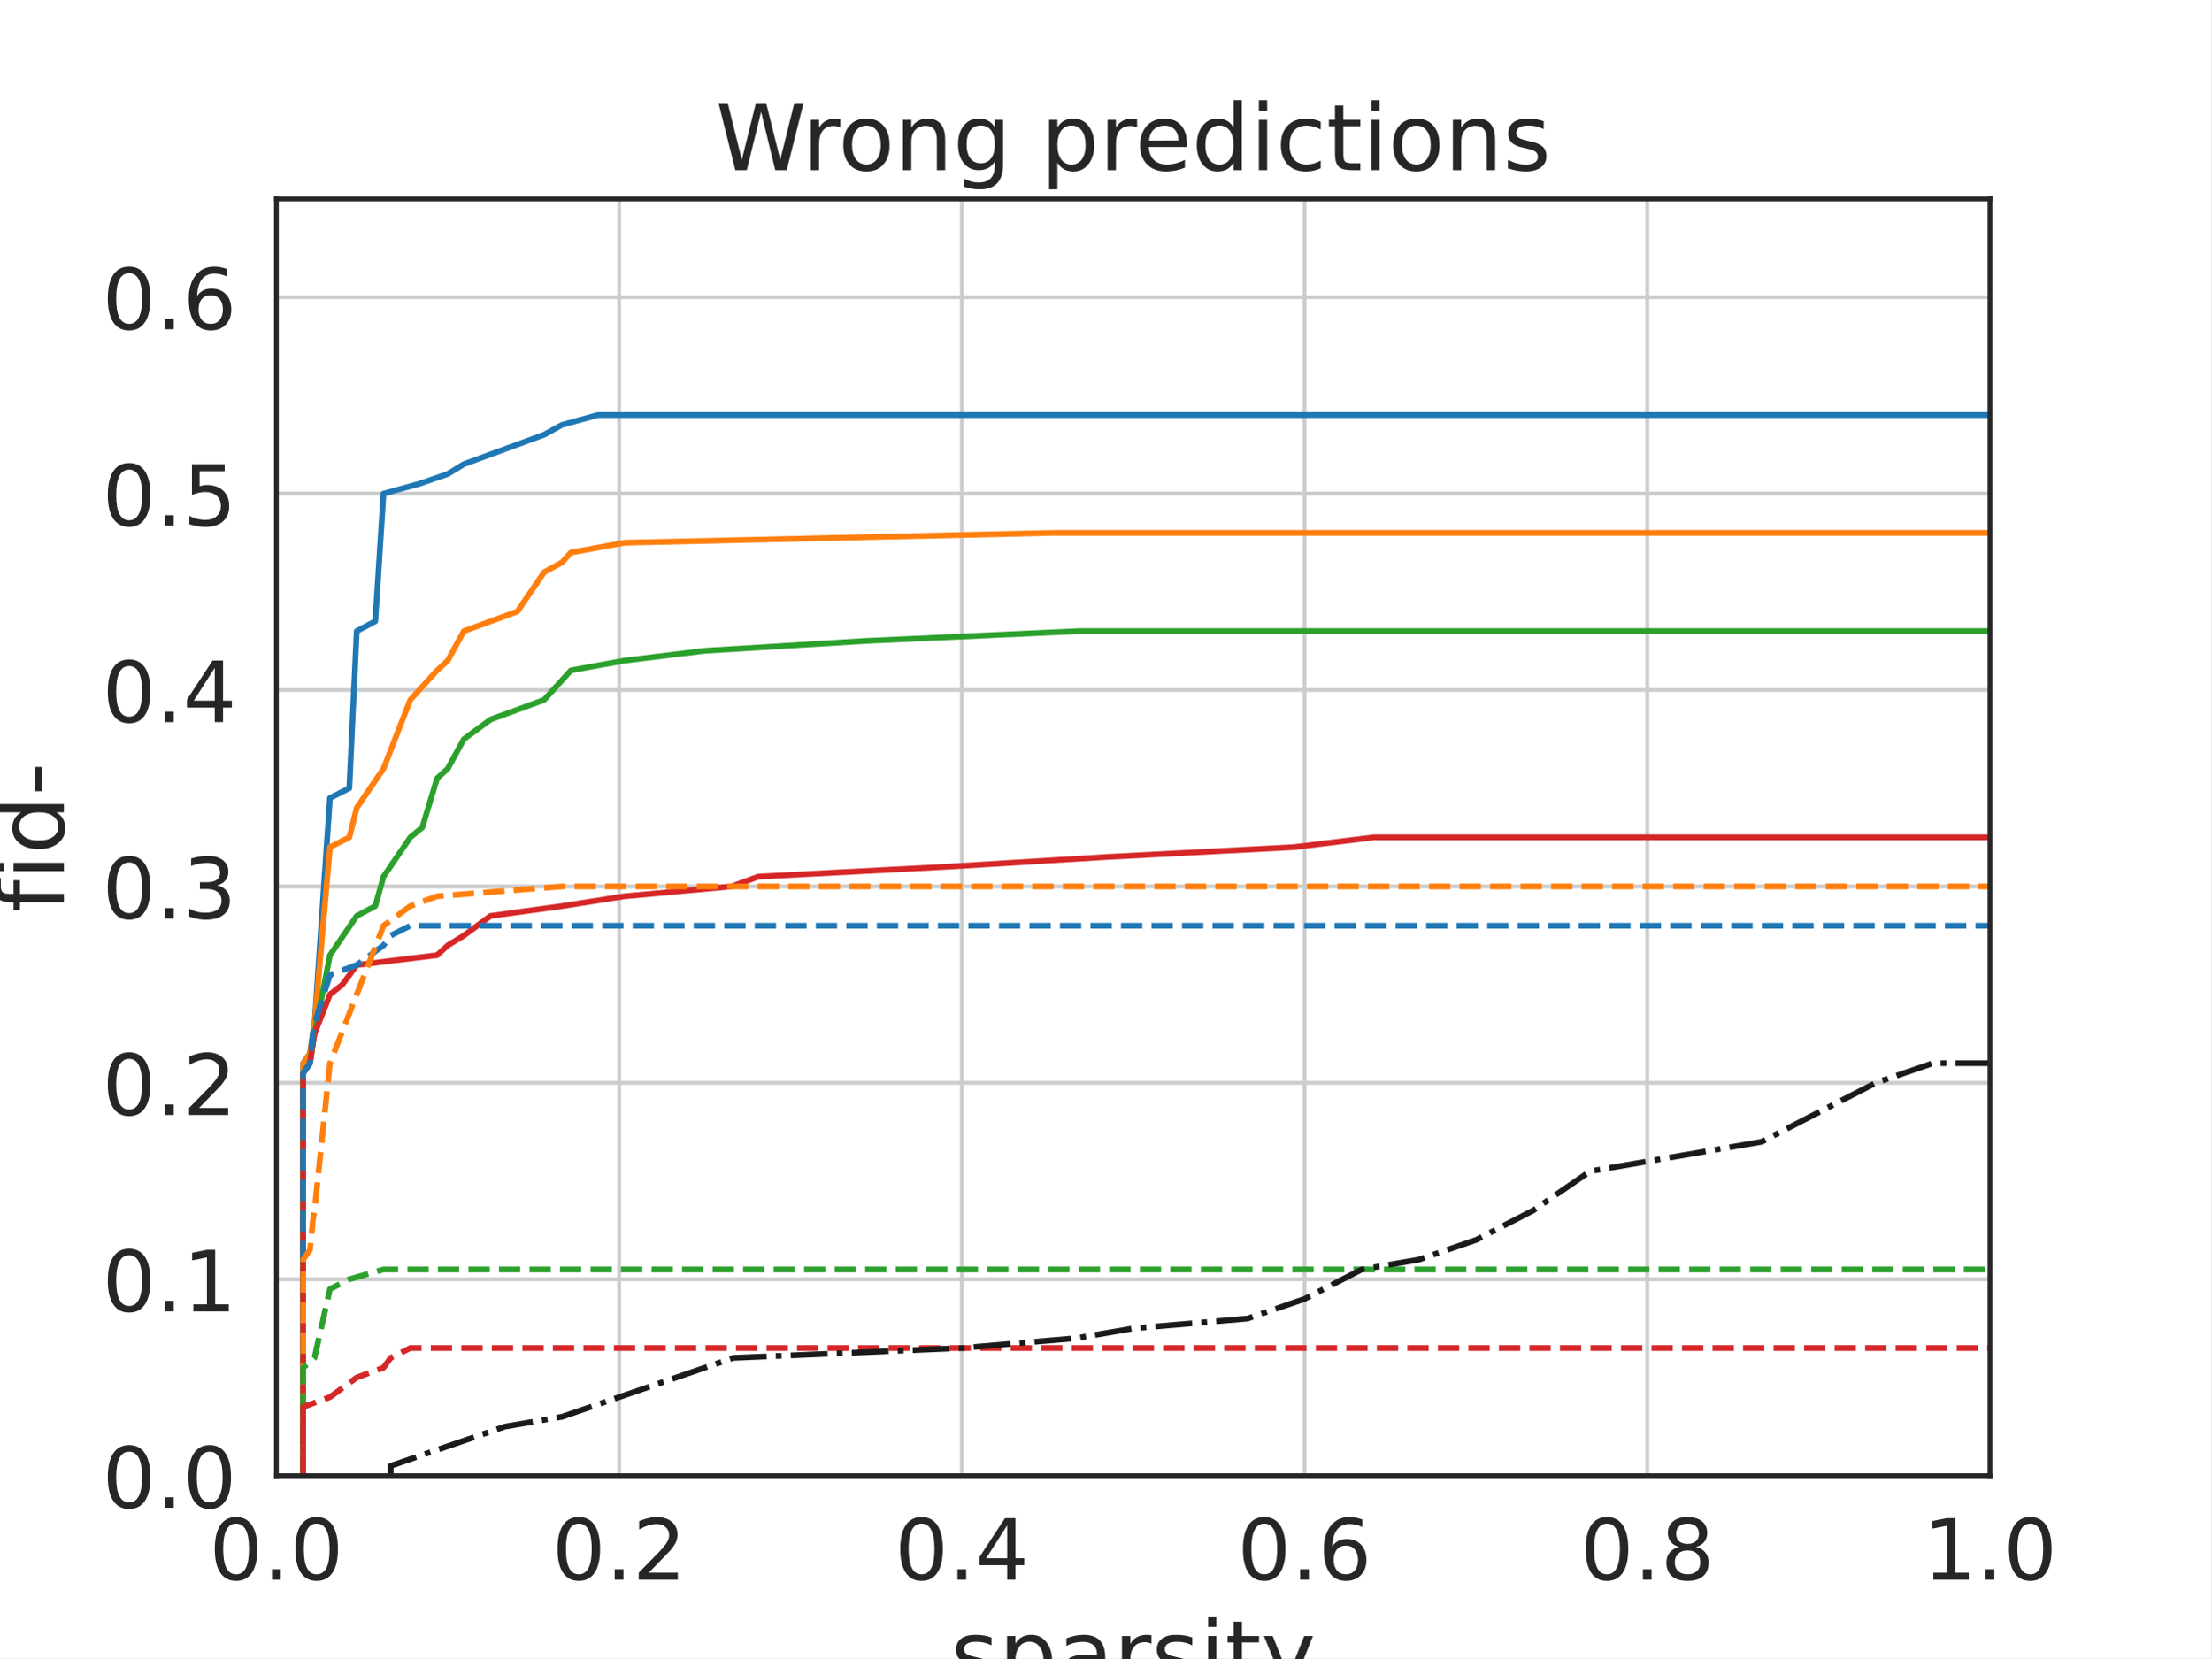
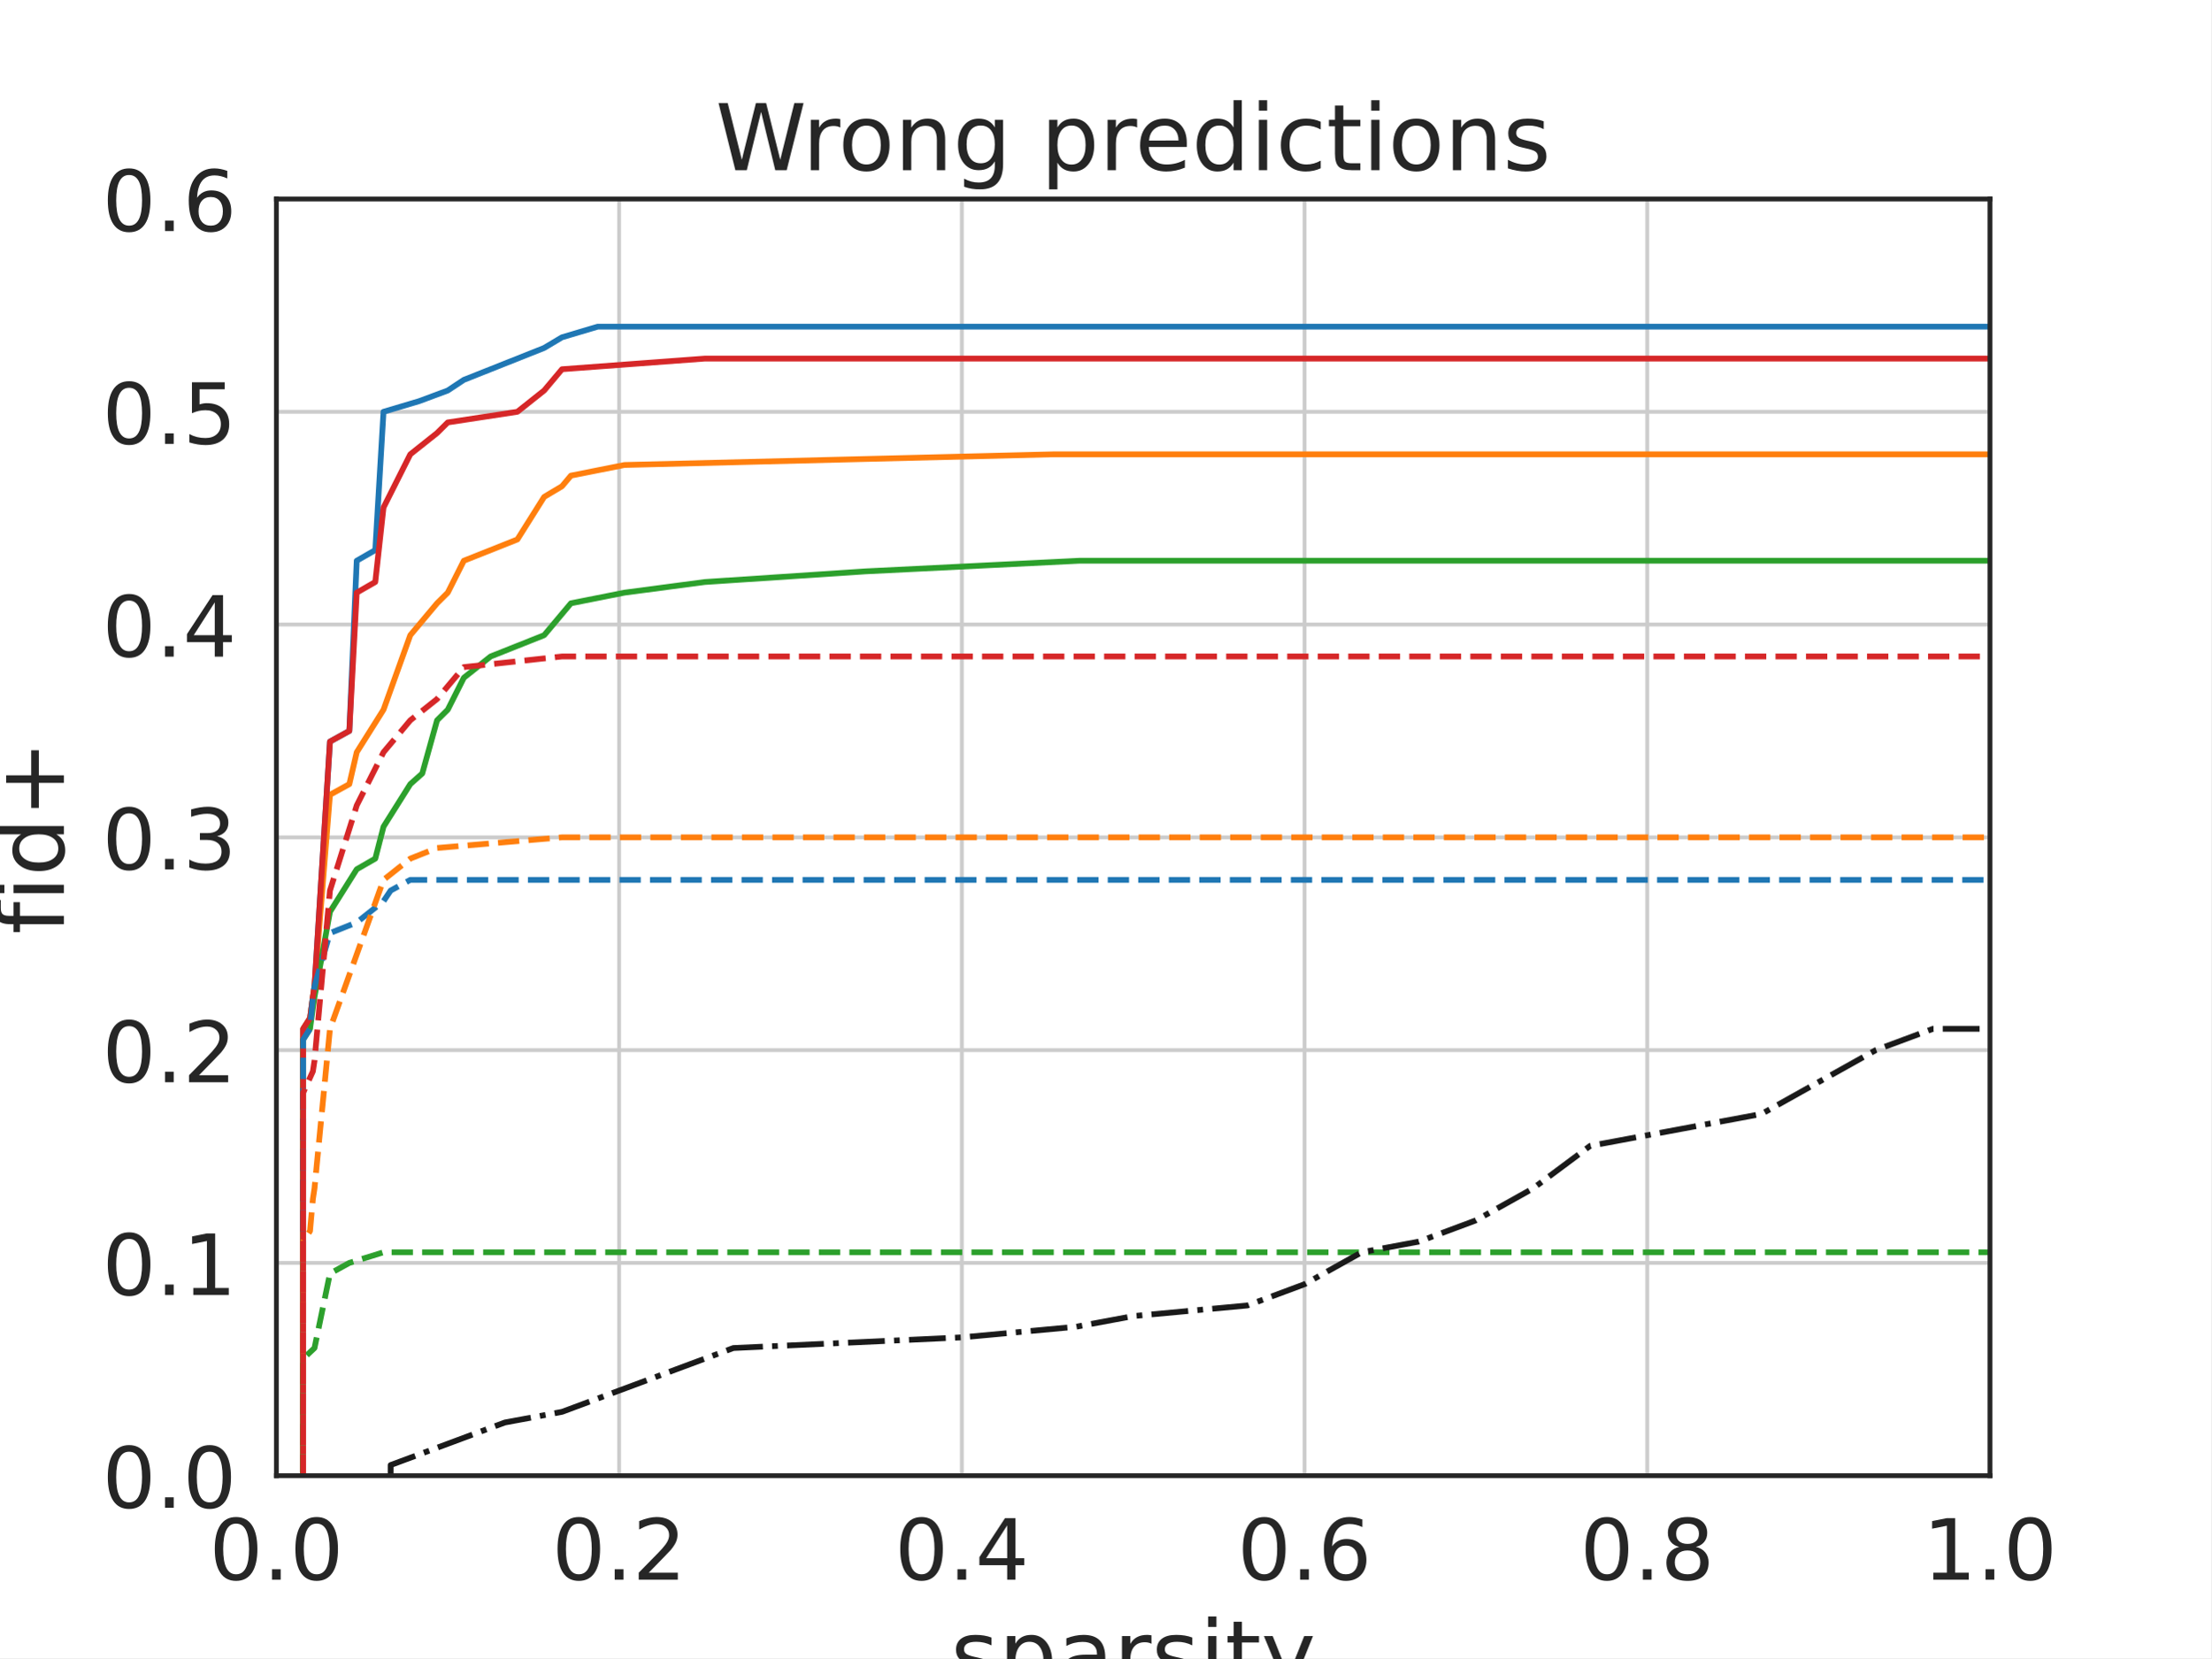
<svg xmlns="http://www.w3.org/2000/svg" xmlns:xlink="http://www.w3.org/1999/xlink" width="460.8pt" height="345.6pt" viewBox="0 0 460.8 345.6" version="1.1">
  <defs>
    <style type="text/css">*{stroke-linejoin: round; stroke-linecap: butt}</style>
  </defs>
  <g id="figure_1">
    <g id="patch_1">
      <path d="M 0 345.6  L 460.8 345.6  L 460.8 0  L 0 0  z " style="fill: #ffffff" />
    </g>
    <g id="axes_1">
      <g id="patch_2">
        <path d="M 57.6 307.584  L 414.72 307.584  L 414.72 41.472  L 57.6 41.472  z " style="fill: #ffffff" />
      </g>
      <g id="matplotlib.axis_1">
        <g id="xtick_1">
          <g id="line2d_1">
-             <path d="M 57.6 307.584  L 57.6 41.472  " clip-path="url(#pcc95018165)" style="fill: none; stroke: #cccccc; stroke-width: 0.8; stroke-linecap: round" />
+             <path d="M 57.6 307.584  L 57.6 41.472  " clip-path="url(#pa487a4d65c)" style="fill: none; stroke: #cccccc; stroke-width: 0.8; stroke-linecap: round" />
          </g>
          <g id="text_1">
            <g style="fill: #262626" transform="translate(43.60525 329.2572)scale(0.176 -0.176)">
              <defs>
                <path id="DejaVuSans-30" d="M 2034 4250  Q 1547 4250 1301 3770  Q 1056 3291 1056 2328  Q 1056 1369 1301 889  Q 1547 409 2034 409  Q 2525 409 2770 889  Q 3016 1369 3016 2328  Q 3016 3291 2770 3770  Q 2525 4250 2034 4250  z M 2034 4750  Q 2819 4750 3233 4129  Q 3647 3509 3647 2328  Q 3647 1150 3233 529  Q 2819 -91 2034 -91  Q 1250 -91 836 529  Q 422 1150 422 2328  Q 422 3509 836 4129  Q 1250 4750 2034 4750  z " transform="scale(0.015625)" />
                <path id="DejaVuSans-2e" d="M 684 794  L 1344 794  L 1344 0  L 684 0  L 684 794  z " transform="scale(0.015625)" />
              </defs>
              <use xlink:href="#DejaVuSans-30" />
              <use xlink:href="#DejaVuSans-2e" x="63.623" />
              <use xlink:href="#DejaVuSans-30" x="95.41" />
            </g>
          </g>
        </g>
        <g id="xtick_2">
          <g id="line2d_2">
-             <path d="M 129.024 307.584  L 129.024 41.472  " clip-path="url(#pcc95018165)" style="fill: none; stroke: #cccccc; stroke-width: 0.8; stroke-linecap: round" />
+             <path d="M 129.024 307.584  L 129.024 41.472  " clip-path="url(#pa487a4d65c)" style="fill: none; stroke: #cccccc; stroke-width: 0.8; stroke-linecap: round" />
          </g>
          <g id="text_2">
            <g style="fill: #262626" transform="translate(115.0293 329.2572)scale(0.176 -0.176)">
              <defs>
                <path id="DejaVuSans-32" d="M 1228 531  L 3431 531  L 3431 0  L 469 0  L 469 531  Q 828 903 1448 1529  Q 2069 2156 2228 2338  Q 2531 2678 2651 2914  Q 2772 3150 2772 3378  Q 2772 3750 2511 3984  Q 2250 4219 1831 4219  Q 1534 4219 1204 4116  Q 875 4013 500 3803  L 500 4441  Q 881 4594 1212 4672  Q 1544 4750 1819 4750  Q 2544 4750 2975 4387  Q 3406 4025 3406 3419  Q 3406 3131 3298 2873  Q 3191 2616 2906 2266  Q 2828 2175 2409 1742  Q 1991 1309 1228 531  z " transform="scale(0.015625)" />
              </defs>
              <use xlink:href="#DejaVuSans-30" />
              <use xlink:href="#DejaVuSans-2e" x="63.623" />
              <use xlink:href="#DejaVuSans-32" x="95.41" />
            </g>
          </g>
        </g>
        <g id="xtick_3">
          <g id="line2d_3">
-             <path d="M 200.448 307.584  L 200.448 41.472  " clip-path="url(#pcc95018165)" style="fill: none; stroke: #cccccc; stroke-width: 0.8; stroke-linecap: round" />
+             <path d="M 200.448 307.584  L 200.448 41.472  " clip-path="url(#pa487a4d65c)" style="fill: none; stroke: #cccccc; stroke-width: 0.8; stroke-linecap: round" />
          </g>
          <g id="text_3">
            <g style="fill: #262626" transform="translate(186.4532 329.2572)scale(0.176 -0.176)">
              <defs>
                <path id="DejaVuSans-34" d="M 2419 4116  L 825 1625  L 2419 1625  L 2419 4116  z M 2253 4666  L 3047 4666  L 3047 1625  L 3713 1625  L 3713 1100  L 3047 1100  L 3047 0  L 2419 0  L 2419 1100  L 313 1100  L 313 1709  L 2253 4666  z " transform="scale(0.015625)" />
              </defs>
              <use xlink:href="#DejaVuSans-30" />
              <use xlink:href="#DejaVuSans-2e" x="63.623" />
              <use xlink:href="#DejaVuSans-34" x="95.41" />
            </g>
          </g>
        </g>
        <g id="xtick_4">
          <g id="line2d_4">
-             <path d="M 271.872 307.584  L 271.872 41.472  " clip-path="url(#pcc95018165)" style="fill: none; stroke: #cccccc; stroke-width: 0.8; stroke-linecap: round" />
+             <path d="M 271.872 307.584  L 271.872 41.472  " clip-path="url(#pa487a4d65c)" style="fill: none; stroke: #cccccc; stroke-width: 0.8; stroke-linecap: round" />
          </g>
          <g id="text_4">
            <g style="fill: #262626" transform="translate(257.8773 329.2572)scale(0.176 -0.176)">
              <defs>
                <path id="DejaVuSans-36" d="M 2113 2584  Q 1688 2584 1439 2293  Q 1191 2003 1191 1497  Q 1191 994 1439 701  Q 1688 409 2113 409  Q 2538 409 2786 701  Q 3034 994 3034 1497  Q 3034 2003 2786 2293  Q 2538 2584 2113 2584  z M 3366 4563  L 3366 3988  Q 3128 4100 2886 4159  Q 2644 4219 2406 4219  Q 1781 4219 1451 3797  Q 1122 3375 1075 2522  Q 1259 2794 1537 2939  Q 1816 3084 2150 3084  Q 2853 3084 3261 2657  Q 3669 2231 3669 1497  Q 3669 778 3244 343  Q 2819 -91 2113 -91  Q 1303 -91 875 529  Q 447 1150 447 2328  Q 447 3434 972 4092  Q 1497 4750 2381 4750  Q 2619 4750 2861 4703  Q 3103 4656 3366 4563  z " transform="scale(0.015625)" />
              </defs>
              <use xlink:href="#DejaVuSans-30" />
              <use xlink:href="#DejaVuSans-2e" x="63.623" />
              <use xlink:href="#DejaVuSans-36" x="95.41" />
            </g>
          </g>
        </g>
        <g id="xtick_5">
          <g id="line2d_5">
-             <path d="M 343.296 307.584  L 343.296 41.472  " clip-path="url(#pcc95018165)" style="fill: none; stroke: #cccccc; stroke-width: 0.8; stroke-linecap: round" />
+             <path d="M 343.296 307.584  L 343.296 41.472  " clip-path="url(#pa487a4d65c)" style="fill: none; stroke: #cccccc; stroke-width: 0.8; stroke-linecap: round" />
          </g>
          <g id="text_5">
            <g style="fill: #262626" transform="translate(329.3012 329.2572)scale(0.176 -0.176)">
              <defs>
                <path id="DejaVuSans-38" d="M 2034 2216  Q 1584 2216 1326 1975  Q 1069 1734 1069 1313  Q 1069 891 1326 650  Q 1584 409 2034 409  Q 2484 409 2743 651  Q 3003 894 3003 1313  Q 3003 1734 2745 1975  Q 2488 2216 2034 2216  z M 1403 2484  Q 997 2584 770 2862  Q 544 3141 544 3541  Q 544 4100 942 4425  Q 1341 4750 2034 4750  Q 2731 4750 3128 4425  Q 3525 4100 3525 3541  Q 3525 3141 3298 2862  Q 3072 2584 2669 2484  Q 3125 2378 3379 2068  Q 3634 1759 3634 1313  Q 3634 634 3220 271  Q 2806 -91 2034 -91  Q 1263 -91 848 271  Q 434 634 434 1313  Q 434 1759 690 2068  Q 947 2378 1403 2484  z M 1172 3481  Q 1172 3119 1398 2916  Q 1625 2713 2034 2713  Q 2441 2713 2670 2916  Q 2900 3119 2900 3481  Q 2900 3844 2670 4047  Q 2441 4250 2034 4250  Q 1625 4250 1398 4047  Q 1172 3844 1172 3481  z " transform="scale(0.015625)" />
              </defs>
              <use xlink:href="#DejaVuSans-30" />
              <use xlink:href="#DejaVuSans-2e" x="63.623" />
              <use xlink:href="#DejaVuSans-38" x="95.41" />
            </g>
          </g>
        </g>
        <g id="xtick_6">
          <g id="line2d_6">
-             <path d="M 414.72 307.584  L 414.72 41.472  " clip-path="url(#pcc95018165)" style="fill: none; stroke: #cccccc; stroke-width: 0.8; stroke-linecap: round" />
+             <path d="M 414.72 307.584  L 414.72 41.472  " clip-path="url(#pa487a4d65c)" style="fill: none; stroke: #cccccc; stroke-width: 0.8; stroke-linecap: round" />
          </g>
          <g id="text_6">
            <g style="fill: #262626" transform="translate(400.7253 329.2572)scale(0.176 -0.176)">
              <defs>
                <path id="DejaVuSans-31" d="M 794 531  L 1825 531  L 1825 4091  L 703 3866  L 703 4441  L 1819 4666  L 2450 4666  L 2450 531  L 3481 531  L 3481 0  L 794 0  L 794 531  z " transform="scale(0.015625)" />
              </defs>
              <use xlink:href="#DejaVuSans-31" />
              <use xlink:href="#DejaVuSans-2e" x="63.623" />
              <use xlink:href="#DejaVuSans-30" x="95.41" />
            </g>
          </g>
        </g>
        <g id="text_7">
          <g style="fill: #262626" transform="translate(198.1215 351.5065)scale(0.192 -0.192)">
            <defs>
              <path id="DejaVuSans-73" d="M 2834 3397  L 2834 2853  Q 2591 2978 2328 3040  Q 2066 3103 1784 3103  Q 1356 3103 1142 2972  Q 928 2841 928 2578  Q 928 2378 1081 2264  Q 1234 2150 1697 2047  L 1894 2003  Q 2506 1872 2764 1633  Q 3022 1394 3022 966  Q 3022 478 2636 193  Q 2250 -91 1575 -91  Q 1294 -91 989 -36  Q 684 19 347 128  L 347 722  Q 666 556 975 473  Q 1284 391 1588 391  Q 1994 391 2212 530  Q 2431 669 2431 922  Q 2431 1156 2273 1281  Q 2116 1406 1581 1522  L 1381 1569  Q 847 1681 609 1914  Q 372 2147 372 2553  Q 372 3047 722 3315  Q 1072 3584 1716 3584  Q 2034 3584 2315 3537  Q 2597 3491 2834 3397  z " transform="scale(0.015625)" />
              <path id="DejaVuSans-70" d="M 1159 525  L 1159 -1331  L 581 -1331  L 581 3500  L 1159 3500  L 1159 2969  Q 1341 3281 1617 3432  Q 1894 3584 2278 3584  Q 2916 3584 3314 3078  Q 3713 2572 3713 1747  Q 3713 922 3314 415  Q 2916 -91 2278 -91  Q 1894 -91 1617 61  Q 1341 213 1159 525  z M 3116 1747  Q 3116 2381 2855 2742  Q 2594 3103 2138 3103  Q 1681 3103 1420 2742  Q 1159 2381 1159 1747  Q 1159 1113 1420 752  Q 1681 391 2138 391  Q 2594 391 2855 752  Q 3116 1113 3116 1747  z " transform="scale(0.015625)" />
              <path id="DejaVuSans-61" d="M 2194 1759  Q 1497 1759 1228 1600  Q 959 1441 959 1056  Q 959 750 1161 570  Q 1363 391 1709 391  Q 2188 391 2477 730  Q 2766 1069 2766 1631  L 2766 1759  L 2194 1759  z M 3341 1997  L 3341 0  L 2766 0  L 2766 531  Q 2569 213 2275 61  Q 1981 -91 1556 -91  Q 1019 -91 701 211  Q 384 513 384 1019  Q 384 1609 779 1909  Q 1175 2209 1959 2209  L 2766 2209  L 2766 2266  Q 2766 2663 2505 2880  Q 2244 3097 1772 3097  Q 1472 3097 1187 3025  Q 903 2953 641 2809  L 641 3341  Q 956 3463 1253 3523  Q 1550 3584 1831 3584  Q 2591 3584 2966 3190  Q 3341 2797 3341 1997  z " transform="scale(0.015625)" />
              <path id="DejaVuSans-72" d="M 2631 2963  Q 2534 3019 2420 3045  Q 2306 3072 2169 3072  Q 1681 3072 1420 2755  Q 1159 2438 1159 1844  L 1159 0  L 581 0  L 581 3500  L 1159 3500  L 1159 2956  Q 1341 3275 1631 3429  Q 1922 3584 2338 3584  Q 2397 3584 2469 3576  Q 2541 3569 2628 3553  L 2631 2963  z " transform="scale(0.015625)" />
              <path id="DejaVuSans-69" d="M 603 3500  L 1178 3500  L 1178 0  L 603 0  L 603 3500  z M 603 4863  L 1178 4863  L 1178 4134  L 603 4134  L 603 4863  z " transform="scale(0.015625)" />
              <path id="DejaVuSans-74" d="M 1172 4494  L 1172 3500  L 2356 3500  L 2356 3053  L 1172 3053  L 1172 1153  Q 1172 725 1289 603  Q 1406 481 1766 481  L 2356 481  L 2356 0  L 1766 0  Q 1100 0 847 248  Q 594 497 594 1153  L 594 3053  L 172 3053  L 172 3500  L 594 3500  L 594 4494  L 1172 4494  z " transform="scale(0.015625)" />
              <path id="DejaVuSans-79" d="M 2059 -325  Q 1816 -950 1584 -1140  Q 1353 -1331 966 -1331  L 506 -1331  L 506 -850  L 844 -850  Q 1081 -850 1212 -737  Q 1344 -625 1503 -206  L 1606 56  L 191 3500  L 800 3500  L 1894 763  L 2988 3500  L 3597 3500  L 2059 -325  z " transform="scale(0.015625)" />
            </defs>
            <use xlink:href="#DejaVuSans-73" />
            <use xlink:href="#DejaVuSans-70" x="52.1" />
            <use xlink:href="#DejaVuSans-61" x="115.576" />
            <use xlink:href="#DejaVuSans-72" x="176.855" />
            <use xlink:href="#DejaVuSans-73" x="217.969" />
            <use xlink:href="#DejaVuSans-69" x="270.068" />
            <use xlink:href="#DejaVuSans-74" x="297.852" />
            <use xlink:href="#DejaVuSans-79" x="337.061" />
          </g>
        </g>
      </g>
      <g id="matplotlib.axis_2">
        <g id="ytick_1">
          <g id="line2d_7">
-             <path d="M 57.6 307.584  L 414.72 307.584  " clip-path="url(#pcc95018165)" style="fill: none; stroke: #cccccc; stroke-width: 0.8; stroke-linecap: round" />
+             <path d="M 57.6 307.584  L 414.72 307.584  " clip-path="url(#pa487a4d65c)" style="fill: none; stroke: #cccccc; stroke-width: 0.8; stroke-linecap: round" />
          </g>
          <g id="text_8">
            <g style="fill: #262626" transform="translate(21.3105 314.2706)scale(0.176 -0.176)">
              <use xlink:href="#DejaVuSans-30" />
              <use xlink:href="#DejaVuSans-2e" x="63.623" />
              <use xlink:href="#DejaVuSans-30" x="95.41" />
            </g>
          </g>
        </g>
        <g id="ytick_2">
          <g id="line2d_8">
-             <path d="M 57.6 266.644  L 414.72 266.644  " clip-path="url(#pcc95018165)" style="fill: none; stroke: #cccccc; stroke-width: 0.8; stroke-linecap: round" />
+             <path d="M 57.6 263.232  L 414.72 263.232  " clip-path="url(#pa487a4d65c)" style="fill: none; stroke: #cccccc; stroke-width: 0.8; stroke-linecap: round" />
          </g>
          <g id="text_9">
-             <g style="fill: #262626" transform="translate(21.3105 273.3303)scale(0.176 -0.176)">
+             <g style="fill: #262626" transform="translate(21.3105 269.9186)scale(0.176 -0.176)">
              <use xlink:href="#DejaVuSans-30" />
              <use xlink:href="#DejaVuSans-2e" x="63.623" />
              <use xlink:href="#DejaVuSans-31" x="95.41" />
            </g>
          </g>
        </g>
        <g id="ytick_3">
          <g id="line2d_9">
-             <path d="M 57.6 225.703  L 414.72 225.703  " clip-path="url(#pcc95018165)" style="fill: none; stroke: #cccccc; stroke-width: 0.8; stroke-linecap: round" />
+             <path d="M 57.6 218.88  L 414.72 218.88  " clip-path="url(#pa487a4d65c)" style="fill: none; stroke: #cccccc; stroke-width: 0.8; stroke-linecap: round" />
          </g>
          <g id="text_10">
-             <g style="fill: #262626" transform="translate(21.3105 232.39)scale(0.176 -0.176)">
+             <g style="fill: #262626" transform="translate(21.3105 225.5666)scale(0.176 -0.176)">
              <use xlink:href="#DejaVuSans-30" />
              <use xlink:href="#DejaVuSans-2e" x="63.623" />
              <use xlink:href="#DejaVuSans-32" x="95.41" />
            </g>
          </g>
        </g>
        <g id="ytick_4">
          <g id="line2d_10">
-             <path d="M 57.6 184.763  L 414.72 184.763  " clip-path="url(#pcc95018165)" style="fill: none; stroke: #cccccc; stroke-width: 0.8; stroke-linecap: round" />
+             <path d="M 57.6 174.528  L 414.72 174.528  " clip-path="url(#pa487a4d65c)" style="fill: none; stroke: #cccccc; stroke-width: 0.8; stroke-linecap: round" />
          </g>
          <g id="text_11">
-             <g style="fill: #262626" transform="translate(21.3105 191.4497)scale(0.176 -0.176)">
+             <g style="fill: #262626" transform="translate(21.3105 181.2146)scale(0.176 -0.176)">
              <defs>
                <path id="DejaVuSans-33" d="M 2597 2516  Q 3050 2419 3304 2112  Q 3559 1806 3559 1356  Q 3559 666 3084 287  Q 2609 -91 1734 -91  Q 1441 -91 1130 -33  Q 819 25 488 141  L 488 750  Q 750 597 1062 519  Q 1375 441 1716 441  Q 2309 441 2620 675  Q 2931 909 2931 1356  Q 2931 1769 2642 2001  Q 2353 2234 1838 2234  L 1294 2234  L 1294 2753  L 1863 2753  Q 2328 2753 2575 2939  Q 2822 3125 2822 3475  Q 2822 3834 2567 4026  Q 2313 4219 1838 4219  Q 1578 4219 1281 4162  Q 984 4106 628 3988  L 628 4550  Q 988 4650 1302 4700  Q 1616 4750 1894 4750  Q 2613 4750 3031 4423  Q 3450 4097 3450 3541  Q 3450 3153 3228 2886  Q 3006 2619 2597 2516  z " transform="scale(0.015625)" />
              </defs>
              <use xlink:href="#DejaVuSans-30" />
              <use xlink:href="#DejaVuSans-2e" x="63.623" />
              <use xlink:href="#DejaVuSans-33" x="95.41" />
            </g>
          </g>
        </g>
        <g id="ytick_5">
          <g id="line2d_11">
-             <path d="M 57.6 143.823  L 414.72 143.823  " clip-path="url(#pcc95018165)" style="fill: none; stroke: #cccccc; stroke-width: 0.8; stroke-linecap: round" />
+             <path d="M 57.6 130.176  L 414.72 130.176  " clip-path="url(#pa487a4d65c)" style="fill: none; stroke: #cccccc; stroke-width: 0.8; stroke-linecap: round" />
          </g>
          <g id="text_12">
-             <g style="fill: #262626" transform="translate(21.3105 150.5094)scale(0.176 -0.176)">
+             <g style="fill: #262626" transform="translate(21.3105 136.8626)scale(0.176 -0.176)">
              <use xlink:href="#DejaVuSans-30" />
              <use xlink:href="#DejaVuSans-2e" x="63.623" />
              <use xlink:href="#DejaVuSans-34" x="95.41" />
            </g>
          </g>
        </g>
        <g id="ytick_6">
          <g id="line2d_12">
-             <path d="M 57.6 102.882  L 414.72 102.882  " clip-path="url(#pcc95018165)" style="fill: none; stroke: #cccccc; stroke-width: 0.8; stroke-linecap: round" />
+             <path d="M 57.6 85.824  L 414.72 85.824  " clip-path="url(#pa487a4d65c)" style="fill: none; stroke: #cccccc; stroke-width: 0.8; stroke-linecap: round" />
          </g>
          <g id="text_13">
-             <g style="fill: #262626" transform="translate(21.3105 109.5691)scale(0.176 -0.176)">
+             <g style="fill: #262626" transform="translate(21.3105 92.51063)scale(0.176 -0.176)">
              <defs>
                <path id="DejaVuSans-35" d="M 691 4666  L 3169 4666  L 3169 4134  L 1269 4134  L 1269 2991  Q 1406 3038 1543 3061  Q 1681 3084 1819 3084  Q 2600 3084 3056 2656  Q 3513 2228 3513 1497  Q 3513 744 3044 326  Q 2575 -91 1722 -91  Q 1428 -91 1123 -41  Q 819 9 494 109  L 494 744  Q 775 591 1075 516  Q 1375 441 1709 441  Q 2250 441 2565 725  Q 2881 1009 2881 1497  Q 2881 1984 2565 2268  Q 2250 2553 1709 2553  Q 1456 2553 1204 2497  Q 953 2441 691 2322  L 691 4666  z " transform="scale(0.015625)" />
              </defs>
              <use xlink:href="#DejaVuSans-30" />
              <use xlink:href="#DejaVuSans-2e" x="63.623" />
              <use xlink:href="#DejaVuSans-35" x="95.41" />
            </g>
          </g>
        </g>
        <g id="ytick_7">
          <g id="line2d_13">
-             <path d="M 57.6 61.942  L 414.72 61.942  " clip-path="url(#pcc95018165)" style="fill: none; stroke: #cccccc; stroke-width: 0.8; stroke-linecap: round" />
+             <path d="M 57.6 41.472  L 414.72 41.472  " clip-path="url(#pa487a4d65c)" style="fill: none; stroke: #cccccc; stroke-width: 0.8; stroke-linecap: round" />
          </g>
          <g id="text_14">
-             <g style="fill: #262626" transform="translate(21.3105 68.62878)scale(0.176 -0.176)">
+             <g style="fill: #262626" transform="translate(21.3105 48.15863)scale(0.176 -0.176)">
              <use xlink:href="#DejaVuSans-30" />
              <use xlink:href="#DejaVuSans-2e" x="63.623" />
              <use xlink:href="#DejaVuSans-36" x="95.41" />
            </g>
          </g>
        </g>
        <g id="text_15">
-           <g style="fill: #262626" transform="translate(13.3175 190.1325)rotate(-90)scale(0.192 -0.192)">
+           <g style="fill: #262626" transform="translate(13.3175 194.7135)rotate(-90)scale(0.192 -0.192)">
            <defs>
              <path id="DejaVuSans-66" d="M 2375 4863  L 2375 4384  L 1825 4384  Q 1516 4384 1395 4259  Q 1275 4134 1275 3809  L 1275 3500  L 2222 3500  L 2222 3053  L 1275 3053  L 1275 0  L 697 0  L 697 3053  L 147 3053  L 147 3500  L 697 3500  L 697 3744  Q 697 4328 969 4595  Q 1241 4863 1831 4863  L 2375 4863  z " transform="scale(0.015625)" />
              <path id="DejaVuSans-64" d="M 2906 2969  L 2906 4863  L 3481 4863  L 3481 0  L 2906 0  L 2906 525  Q 2725 213 2448 61  Q 2172 -91 1784 -91  Q 1150 -91 751 415  Q 353 922 353 1747  Q 353 2572 751 3078  Q 1150 3584 1784 3584  Q 2172 3584 2448 3432  Q 2725 3281 2906 2969  z M 947 1747  Q 947 1113 1208 752  Q 1469 391 1925 391  Q 2381 391 2643 752  Q 2906 1113 2906 1747  Q 2906 2381 2643 2742  Q 2381 3103 1925 3103  Q 1469 3103 1208 2742  Q 947 2381 947 1747  z " transform="scale(0.015625)" />
-               <path id="DejaVuSans-2d" d="M 313 2009  L 1997 2009  L 1997 1497  L 313 1497  L 313 2009  z " transform="scale(0.015625)" />
+               <path id="DejaVuSans-2b" d="M 2944 4013  L 2944 2272  L 4684 2272  L 4684 1741  L 2944 1741  L 2944 0  L 2419 0  L 2419 1741  L 678 1741  L 678 2272  L 2419 2272  L 2419 4013  L 2944 4013  z " transform="scale(0.015625)" />
            </defs>
            <use xlink:href="#DejaVuSans-66" />
            <use xlink:href="#DejaVuSans-69" x="35.205" />
            <use xlink:href="#DejaVuSans-64" x="62.988" />
-             <use xlink:href="#DejaVuSans-2d" x="126.465" />
+             <use xlink:href="#DejaVuSans-2b" x="126.465" />
          </g>
        </g>
      </g>
      <g id="line2d_14">
-         <path d="M 63.176 307.584  L 63.18 221.609  L 64.602 219.562  L 65.198 215.468  L 65.536 213.421  L 68.76 166.34  L 72.797 164.293  L 74.34 131.541  L 78.203 129.494  L 79.92 102.882  L 87.36 100.835  L 93.312 98.788  L 96.66 96.741  L 102.24 94.694  L 107.82 92.647  L 113.4 90.6  L 117.12 88.553  L 124.56 86.506  L 414.72 86.506  " clip-path="url(#pcc95018165)" style="fill: none; stroke: #1f77b4; stroke-width: 1.2; stroke-linecap: round" />
+         <path d="M 63.176 307.584  L 63.18 214.445  L 64.602 212.227  L 65.198 207.792  L 65.536 205.574  L 68.76 154.57  L 72.797 152.352  L 74.34 116.87  L 78.203 114.653  L 79.92 85.824  L 87.36 83.606  L 93.312 81.389  L 96.66 79.171  L 102.24 76.954  L 107.82 74.736  L 113.4 72.518  L 117.12 70.301  L 124.56 68.083  L 414.72 68.083  " clip-path="url(#pa487a4d65c)" style="fill: none; stroke: #1f77b4; stroke-width: 1.2; stroke-linecap: round" />
      </g>
      <g id="line2d_15">
-         <path d="M 63.176 307.584  L 63.18 221.609  L 64.602 219.562  L 65.198 215.468  L 65.536 213.421  L 68.76 176.575  L 72.797 174.528  L 74.34 168.387  L 79.92 160.199  L 85.5 145.87  L 91.08 139.729  L 93.312 137.682  L 96.66 131.541  L 107.82 127.447  L 113.4 119.259  L 117.12 117.212  L 118.98 115.165  L 130.14 113.118  L 219.42 111.071  L 414.72 111.071  " clip-path="url(#pcc95018165)" style="fill: none; stroke: #ff7f0e; stroke-width: 1.2; stroke-linecap: round" />
+         <path d="M 63.176 307.584  L 63.18 214.445  L 64.602 212.227  L 65.198 207.792  L 65.536 205.574  L 68.76 165.658  L 72.797 163.44  L 74.34 156.787  L 79.92 147.917  L 85.5 132.394  L 91.08 125.741  L 93.312 123.523  L 96.66 116.87  L 107.82 112.435  L 113.4 103.565  L 117.12 101.347  L 118.98 99.13  L 130.14 96.912  L 219.42 94.694  L 414.72 94.694  " clip-path="url(#pa487a4d65c)" style="fill: none; stroke: #ff7f0e; stroke-width: 1.2; stroke-linecap: round" />
      </g>
      <g id="line2d_16">
-         <path d="M 63.176 307.584  L 63.18 223.656  L 64.602 221.609  L 65.198 217.515  L 65.536 215.468  L 68.76 199.092  L 74.34 190.904  L 78.203 188.857  L 79.92 182.716  L 85.5 174.528  L 87.993 172.481  L 91.08 162.246  L 93.312 160.199  L 96.66 154.058  L 102.24 149.964  L 107.82 147.917  L 113.4 145.87  L 117.12 141.776  L 118.98 139.729  L 130.14 137.682  L 146.88 135.635  L 180.36 133.588  L 225 131.541  L 414.72 131.541  " clip-path="url(#pcc95018165)" style="fill: none; stroke: #2ca02c; stroke-width: 1.2; stroke-linecap: round" />
+         <path d="M 63.176 307.584  L 63.18 216.662  L 64.602 214.445  L 65.198 210.01  L 65.536 207.792  L 68.76 190.051  L 74.34 181.181  L 78.203 178.963  L 79.92 172.31  L 85.5 163.44  L 87.993 161.222  L 91.08 150.134  L 93.312 147.917  L 96.66 141.264  L 102.24 136.829  L 107.82 134.611  L 113.4 132.394  L 117.12 127.958  L 118.98 125.741  L 130.14 123.523  L 146.88 121.306  L 180.36 119.088  L 225 116.87  L 414.72 116.87  " clip-path="url(#pa487a4d65c)" style="fill: none; stroke: #2ca02c; stroke-width: 1.2; stroke-linecap: round" />
      </g>
      <g id="line2d_17">
-         <path d="M 63.176 307.584  L 63.18 223.656  L 64.602 221.609  L 65.198 217.515  L 65.536 215.468  L 68.76 207.28  L 71.335 205.233  L 74.34 201.139  L 91.08 199.092  L 93.312 197.045  L 96.66 194.998  L 102.24 190.904  L 117.12 188.857  L 130.14 186.81  L 152.46 184.763  L 158.04 182.716  L 197.1 180.669  L 230.58 178.622  L 269.64 176.575  L 286.38 174.528  L 414.72 174.528  " clip-path="url(#pcc95018165)" style="fill: none; stroke: #d62728; stroke-width: 1.2; stroke-linecap: round" />
+         <path d="M 63.176 307.584  L 63.18 214.445  L 64.602 212.227  L 65.198 207.792  L 65.536 205.574  L 68.76 154.57  L 72.797 152.352  L 74.34 123.523  L 78.203 121.306  L 79.92 105.782  L 85.5 94.694  L 91.08 90.259  L 93.312 88.042  L 107.82 85.824  L 113.4 81.389  L 117.12 76.954  L 146.88 74.736  L 414.72 74.736  " clip-path="url(#pa487a4d65c)" style="fill: none; stroke: #d62728; stroke-width: 1.2; stroke-linecap: round" />
      </g>
      <g id="line2d_18">
-         <path d="M 63.176 307.584  L 63.18 223.656  L 64.602 221.609  L 65.198 215.468  L 65.536 213.421  L 68.76 203.186  L 74.34 201.139  L 79.92 197.045  L 81.408 194.998  L 85.5 192.951  L 414.72 192.951  " clip-path="url(#pcc95018165)" style="fill: none; stroke-dasharray: 4.44,1.92; stroke-dashoffset: 0; stroke: #1f77b4; stroke-width: 1.2" />
+         <path d="M 63.176 307.584  L 63.18 216.662  L 64.602 214.445  L 65.198 207.792  L 65.536 205.574  L 68.76 194.486  L 74.34 192.269  L 79.92 187.834  L 81.408 185.616  L 85.5 183.398  L 414.72 183.398  " clip-path="url(#pa487a4d65c)" style="fill: none; stroke-dasharray: 4.44,1.92; stroke-dashoffset: 0; stroke: #1f77b4; stroke-width: 1.2" />
      </g>
      <g id="line2d_19">
-         <path d="M 63.176 307.584  L 63.18 262.55  L 64.602 260.503  L 65.198 254.362  L 65.536 252.315  L 68.76 221.609  L 74.34 207.28  L 79.92 192.951  L 85.5 188.857  L 91.08 186.81  L 117.12 184.763  L 414.72 184.763  " clip-path="url(#pcc95018165)" style="fill: none; stroke-dasharray: 4.44,1.92; stroke-dashoffset: 0; stroke: #ff7f0e; stroke-width: 1.2" />
+         <path d="M 63.176 307.584  L 63.18 258.797  L 64.602 256.579  L 65.198 249.926  L 65.536 247.709  L 68.76 214.445  L 74.34 198.922  L 79.92 183.398  L 85.5 178.963  L 91.08 176.746  L 117.12 174.528  L 414.72 174.528  " clip-path="url(#pa487a4d65c)" style="fill: none; stroke-dasharray: 4.44,1.92; stroke-dashoffset: 0; stroke: #ff7f0e; stroke-width: 1.2" />
      </g>
      <g id="line2d_20">
-         <path d="M 63.176 307.584  L 63.18 285.067  L 65.536 283.02  L 68.76 268.691  L 72.797 266.644  L 79.92 264.597  L 414.72 264.597  " clip-path="url(#pcc95018165)" style="fill: none; stroke-dasharray: 4.44,1.92; stroke-dashoffset: 0; stroke: #2ca02c; stroke-width: 1.2" />
+         <path d="M 63.176 307.584  L 63.18 283.19  L 65.536 280.973  L 68.76 265.45  L 72.797 263.232  L 79.92 261.014  L 414.72 261.014  " clip-path="url(#pa487a4d65c)" style="fill: none; stroke-dasharray: 4.44,1.92; stroke-dashoffset: 0; stroke: #2ca02c; stroke-width: 1.2" />
      </g>
      <g id="line2d_21">
-         <path d="M 63.176 307.584  L 63.18 293.255  L 68.76 291.208  L 74.34 287.114  L 79.92 285.067  L 81.408 283.02  L 85.5 280.973  L 414.72 280.973  " clip-path="url(#pcc95018165)" style="fill: none; stroke-dasharray: 4.44,1.92; stroke-dashoffset: 0; stroke: #d62728; stroke-width: 1.2" />
+         <path d="M 63.176 307.584  L 63.18 227.75  L 65.198 223.315  L 65.536 221.098  L 68.76 185.616  L 74.34 167.875  L 79.92 156.787  L 85.5 150.134  L 91.08 145.699  L 96.66 139.046  L 117.12 136.829  L 414.72 136.829  " clip-path="url(#pa487a4d65c)" style="fill: none; stroke-dasharray: 4.44,1.92; stroke-dashoffset: 0; stroke: #d62728; stroke-width: 1.2" />
      </g>
      <g id="line2d_22">
-         <path d="M 81.404 307.584  L 81.408 305.537  L 93.312 301.443  L 105.216 297.349  L 117.12 295.302  L 129.024 291.208  L 140.928 287.114  L 152.832 283.02  L 200.448 280.973  L 224.256 278.926  L 236.16 276.879  L 259.968 274.832  L 271.872 270.738  L 283.776 264.597  L 295.68 262.55  L 307.584 258.456  L 319.488 252.315  L 331.392 244.127  L 355.2 240.032  L 367.104 237.985  L 379.008 231.844  L 390.912 225.703  L 402.816 221.609  L 414.72 221.609  " clip-path="url(#pcc95018165)" style="fill: none; stroke-dasharray: 7.68,1.92,1.2,1.92; stroke-dashoffset: 0; stroke: #1a1a1a; stroke-width: 1.2" />
+         <path d="M 81.404 307.584  L 81.408 305.366  L 93.312 300.931  L 105.216 296.496  L 117.12 294.278  L 129.024 289.843  L 140.928 285.408  L 152.832 280.973  L 200.448 278.755  L 224.256 276.538  L 236.16 274.32  L 259.968 272.102  L 271.872 267.667  L 283.776 261.014  L 295.68 258.797  L 307.584 254.362  L 319.488 247.709  L 331.392 238.838  L 355.2 234.403  L 367.104 232.186  L 379.008 225.533  L 390.912 218.88  L 402.816 214.445  L 414.72 214.445  " clip-path="url(#pa487a4d65c)" style="fill: none; stroke-dasharray: 7.68,1.92,1.2,1.92; stroke-dashoffset: 0; stroke: #1a1a1a; stroke-width: 1.2" />
      </g>
      <g id="patch_3">
        <path d="M 57.6 307.584  L 57.6 41.472  " style="fill: none; stroke: #262626; stroke-linejoin: miter; stroke-linecap: square" />
      </g>
      <g id="patch_4">
        <path d="M 414.72 307.584  L 414.72 41.472  " style="fill: none; stroke: #262626; stroke-linejoin: miter; stroke-linecap: square" />
      </g>
      <g id="patch_5">
        <path d="M 57.6 307.584  L 414.72 307.584  " style="fill: none; stroke: #262626; stroke-linejoin: miter; stroke-linecap: square" />
      </g>
      <g id="patch_6">
        <path d="M 57.6 41.472  L 414.72 41.472  " style="fill: none; stroke: #262626; stroke-linejoin: miter; stroke-linecap: square" />
      </g>
      <g id="text_16">
        <g style="fill: #262626" transform="translate(149.1045 35.472)scale(0.192 -0.192)">
          <defs>
            <path id="DejaVuSans-57" d="M 213 4666  L 850 4666  L 1831 722  L 2809 4666  L 3519 4666  L 4500 722  L 5478 4666  L 6119 4666  L 4947 0  L 4153 0  L 3169 4050  L 2175 0  L 1381 0  L 213 4666  z " transform="scale(0.015625)" />
            <path id="DejaVuSans-6f" d="M 1959 3097  Q 1497 3097 1228 2736  Q 959 2375 959 1747  Q 959 1119 1226 758  Q 1494 397 1959 397  Q 2419 397 2687 759  Q 2956 1122 2956 1747  Q 2956 2369 2687 2733  Q 2419 3097 1959 3097  z M 1959 3584  Q 2709 3584 3137 3096  Q 3566 2609 3566 1747  Q 3566 888 3137 398  Q 2709 -91 1959 -91  Q 1206 -91 779 398  Q 353 888 353 1747  Q 353 2609 779 3096  Q 1206 3584 1959 3584  z " transform="scale(0.015625)" />
            <path id="DejaVuSans-6e" d="M 3513 2113  L 3513 0  L 2938 0  L 2938 2094  Q 2938 2591 2744 2837  Q 2550 3084 2163 3084  Q 1697 3084 1428 2787  Q 1159 2491 1159 1978  L 1159 0  L 581 0  L 581 3500  L 1159 3500  L 1159 2956  Q 1366 3272 1645 3428  Q 1925 3584 2291 3584  Q 2894 3584 3203 3211  Q 3513 2838 3513 2113  z " transform="scale(0.015625)" />
            <path id="DejaVuSans-67" d="M 2906 1791  Q 2906 2416 2648 2759  Q 2391 3103 1925 3103  Q 1463 3103 1205 2759  Q 947 2416 947 1791  Q 947 1169 1205 825  Q 1463 481 1925 481  Q 2391 481 2648 825  Q 2906 1169 2906 1791  z M 3481 434  Q 3481 -459 3084 -895  Q 2688 -1331 1869 -1331  Q 1566 -1331 1297 -1286  Q 1028 -1241 775 -1147  L 775 -588  Q 1028 -725 1275 -790  Q 1522 -856 1778 -856  Q 2344 -856 2625 -561  Q 2906 -266 2906 331  L 2906 616  Q 2728 306 2450 153  Q 2172 0 1784 0  Q 1141 0 747 490  Q 353 981 353 1791  Q 353 2603 747 3093  Q 1141 3584 1784 3584  Q 2172 3584 2450 3431  Q 2728 3278 2906 2969  L 2906 3500  L 3481 3500  L 3481 434  z " transform="scale(0.015625)" />
            <path id="DejaVuSans-20" transform="scale(0.015625)" />
            <path id="DejaVuSans-65" d="M 3597 1894  L 3597 1613  L 953 1613  Q 991 1019 1311 708  Q 1631 397 2203 397  Q 2534 397 2845 478  Q 3156 559 3463 722  L 3463 178  Q 3153 47 2828 -22  Q 2503 -91 2169 -91  Q 1331 -91 842 396  Q 353 884 353 1716  Q 353 2575 817 3079  Q 1281 3584 2069 3584  Q 2775 3584 3186 3129  Q 3597 2675 3597 1894  z M 3022 2063  Q 3016 2534 2758 2815  Q 2500 3097 2075 3097  Q 1594 3097 1305 2825  Q 1016 2553 972 2059  L 3022 2063  z " transform="scale(0.015625)" />
            <path id="DejaVuSans-63" d="M 3122 3366  L 3122 2828  Q 2878 2963 2633 3030  Q 2388 3097 2138 3097  Q 1578 3097 1268 2742  Q 959 2388 959 1747  Q 959 1106 1268 751  Q 1578 397 2138 397  Q 2388 397 2633 464  Q 2878 531 3122 666  L 3122 134  Q 2881 22 2623 -34  Q 2366 -91 2075 -91  Q 1284 -91 818 406  Q 353 903 353 1747  Q 353 2603 823 3093  Q 1294 3584 2113 3584  Q 2378 3584 2631 3529  Q 2884 3475 3122 3366  z " transform="scale(0.015625)" />
          </defs>
          <use xlink:href="#DejaVuSans-57" />
          <use xlink:href="#DejaVuSans-72" x="94.377" />
          <use xlink:href="#DejaVuSans-6f" x="133.24" />
          <use xlink:href="#DejaVuSans-6e" x="194.422" />
          <use xlink:href="#DejaVuSans-67" x="257.801" />
          <use xlink:href="#DejaVuSans-20" x="321.277" />
          <use xlink:href="#DejaVuSans-70" x="353.064" />
          <use xlink:href="#DejaVuSans-72" x="416.541" />
          <use xlink:href="#DejaVuSans-65" x="455.404" />
          <use xlink:href="#DejaVuSans-64" x="516.928" />
          <use xlink:href="#DejaVuSans-69" x="580.404" />
          <use xlink:href="#DejaVuSans-63" x="608.188" />
          <use xlink:href="#DejaVuSans-74" x="663.168" />
          <use xlink:href="#DejaVuSans-69" x="702.377" />
          <use xlink:href="#DejaVuSans-6f" x="730.16" />
          <use xlink:href="#DejaVuSans-6e" x="791.342" />
          <use xlink:href="#DejaVuSans-73" x="854.721" />
        </g>
      </g>
    </g>
  </g>
  <defs>
-     <clipPath id="pcc95018165">
+     <clipPath id="pa487a4d65c">
      <rect x="57.6" y="41.472" width="357.12" height="266.112" />
    </clipPath>
  </defs>
</svg>
